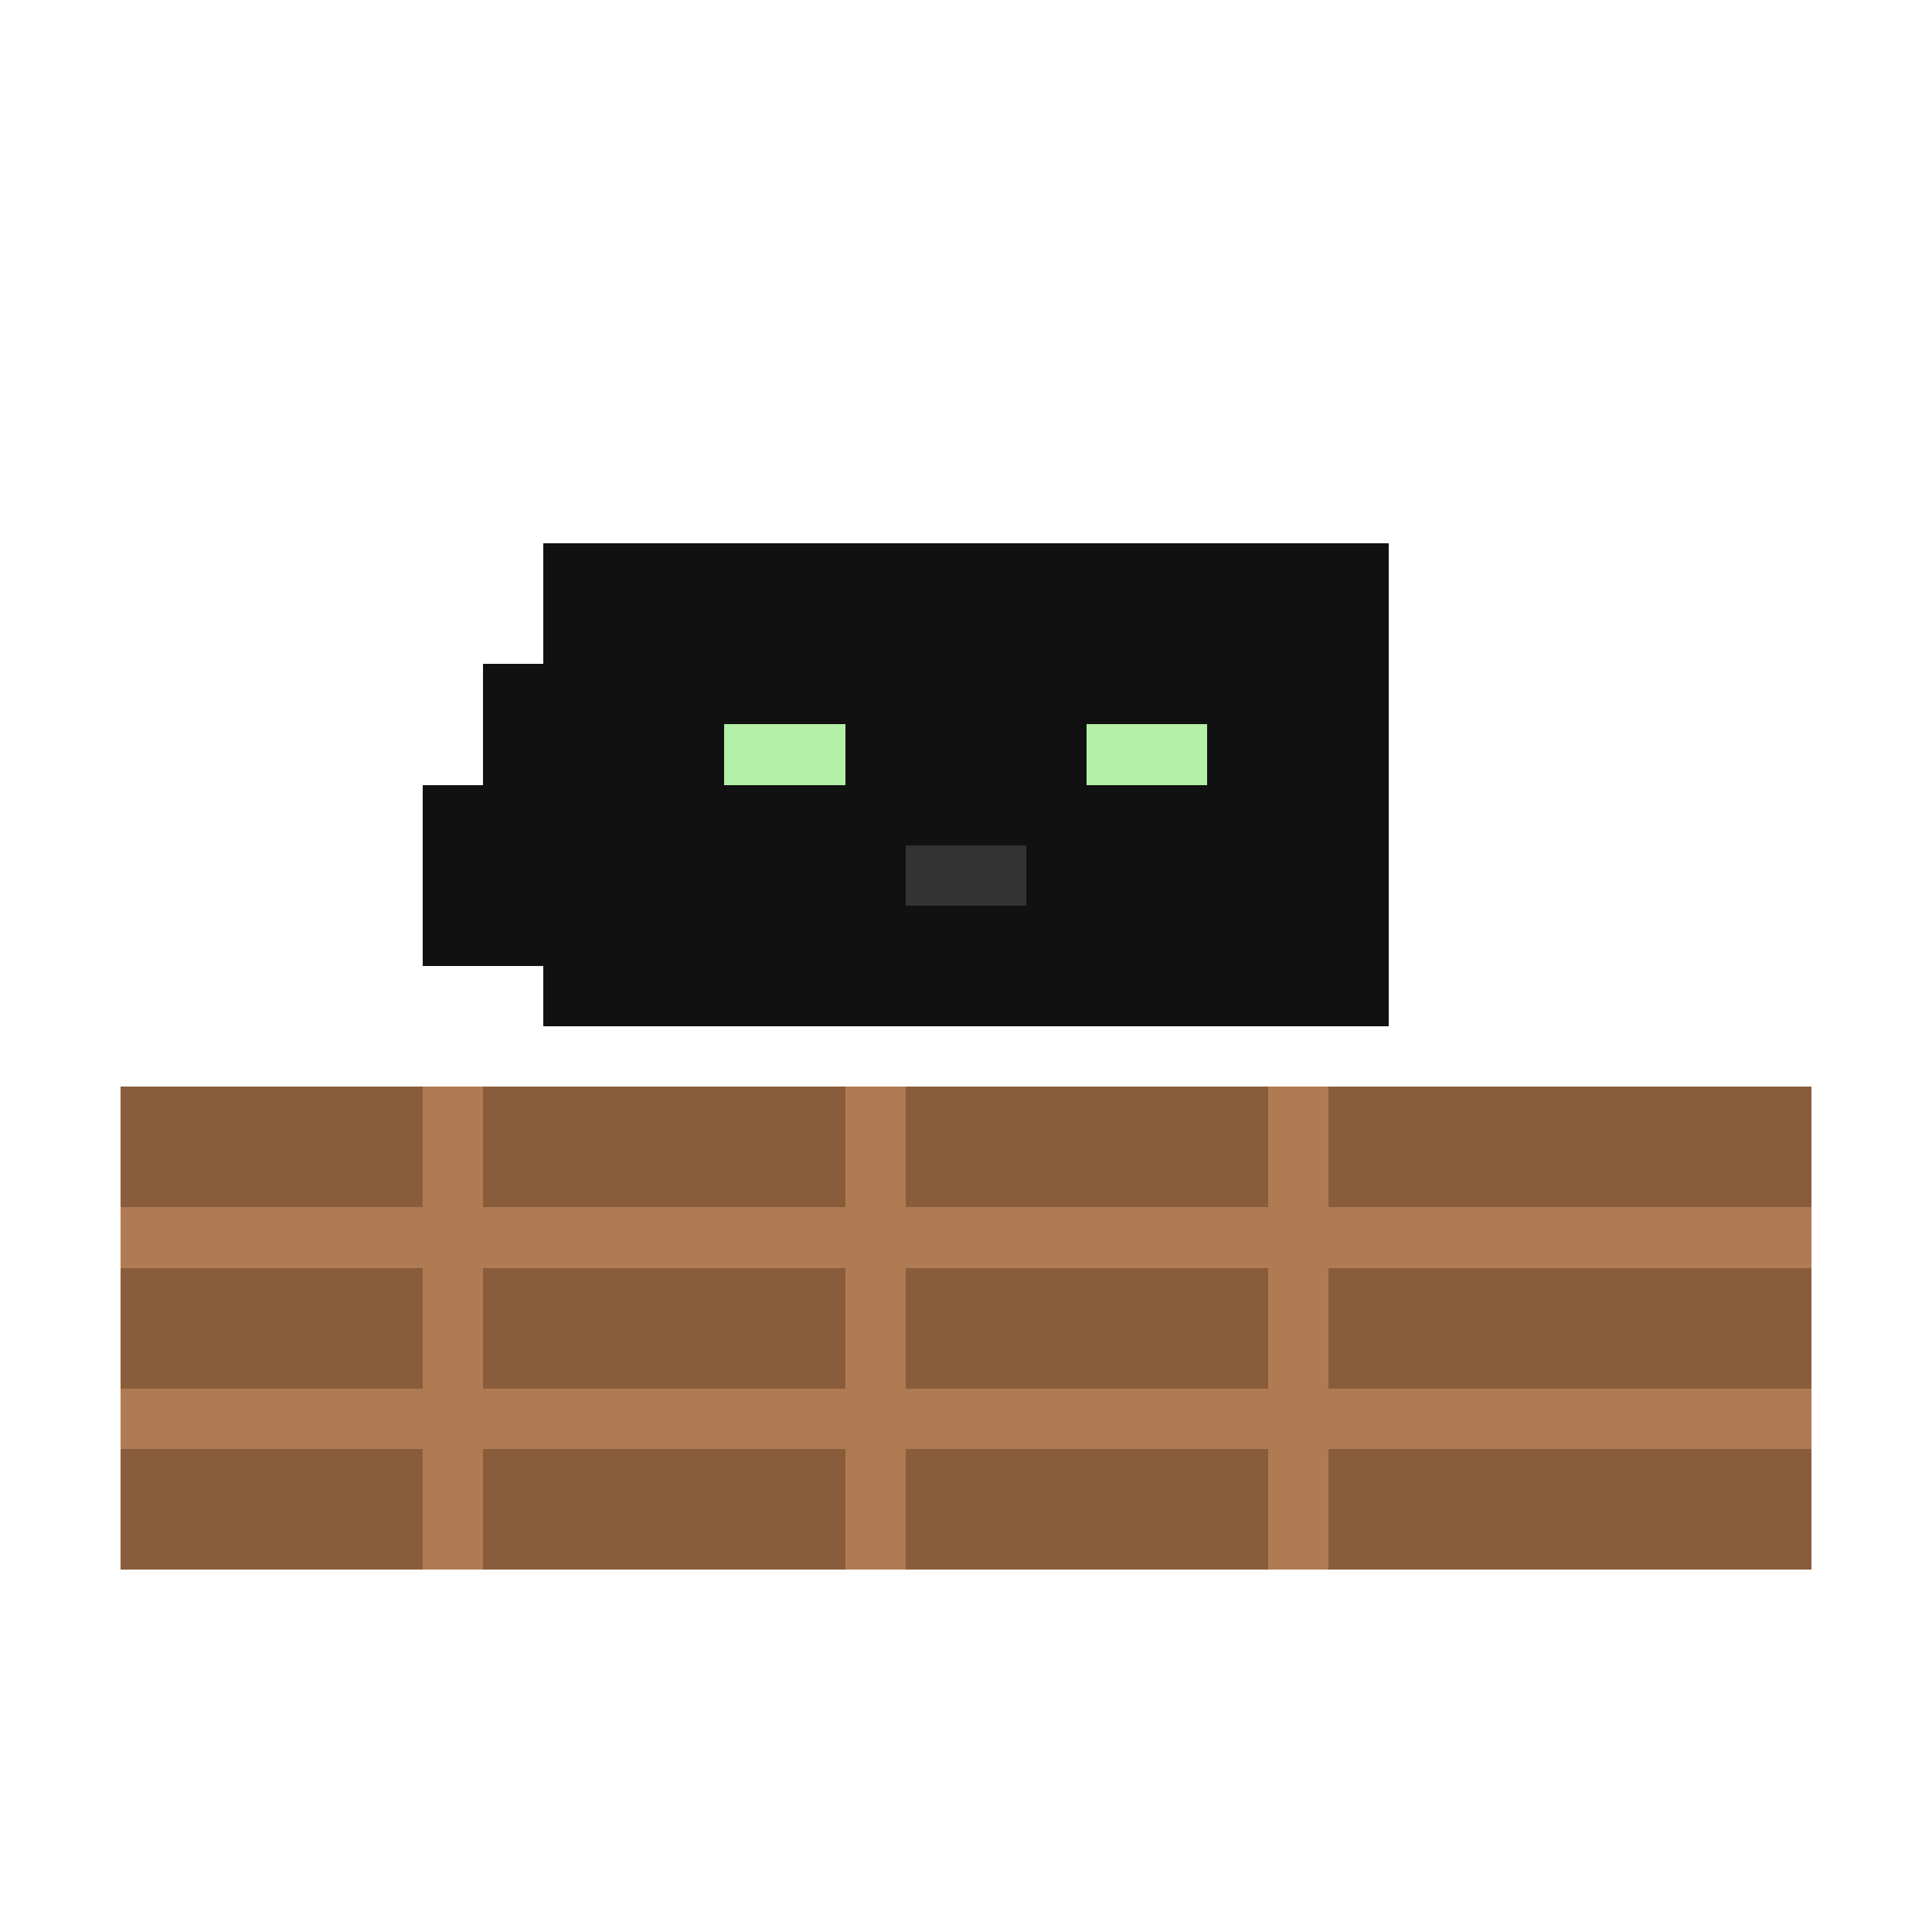
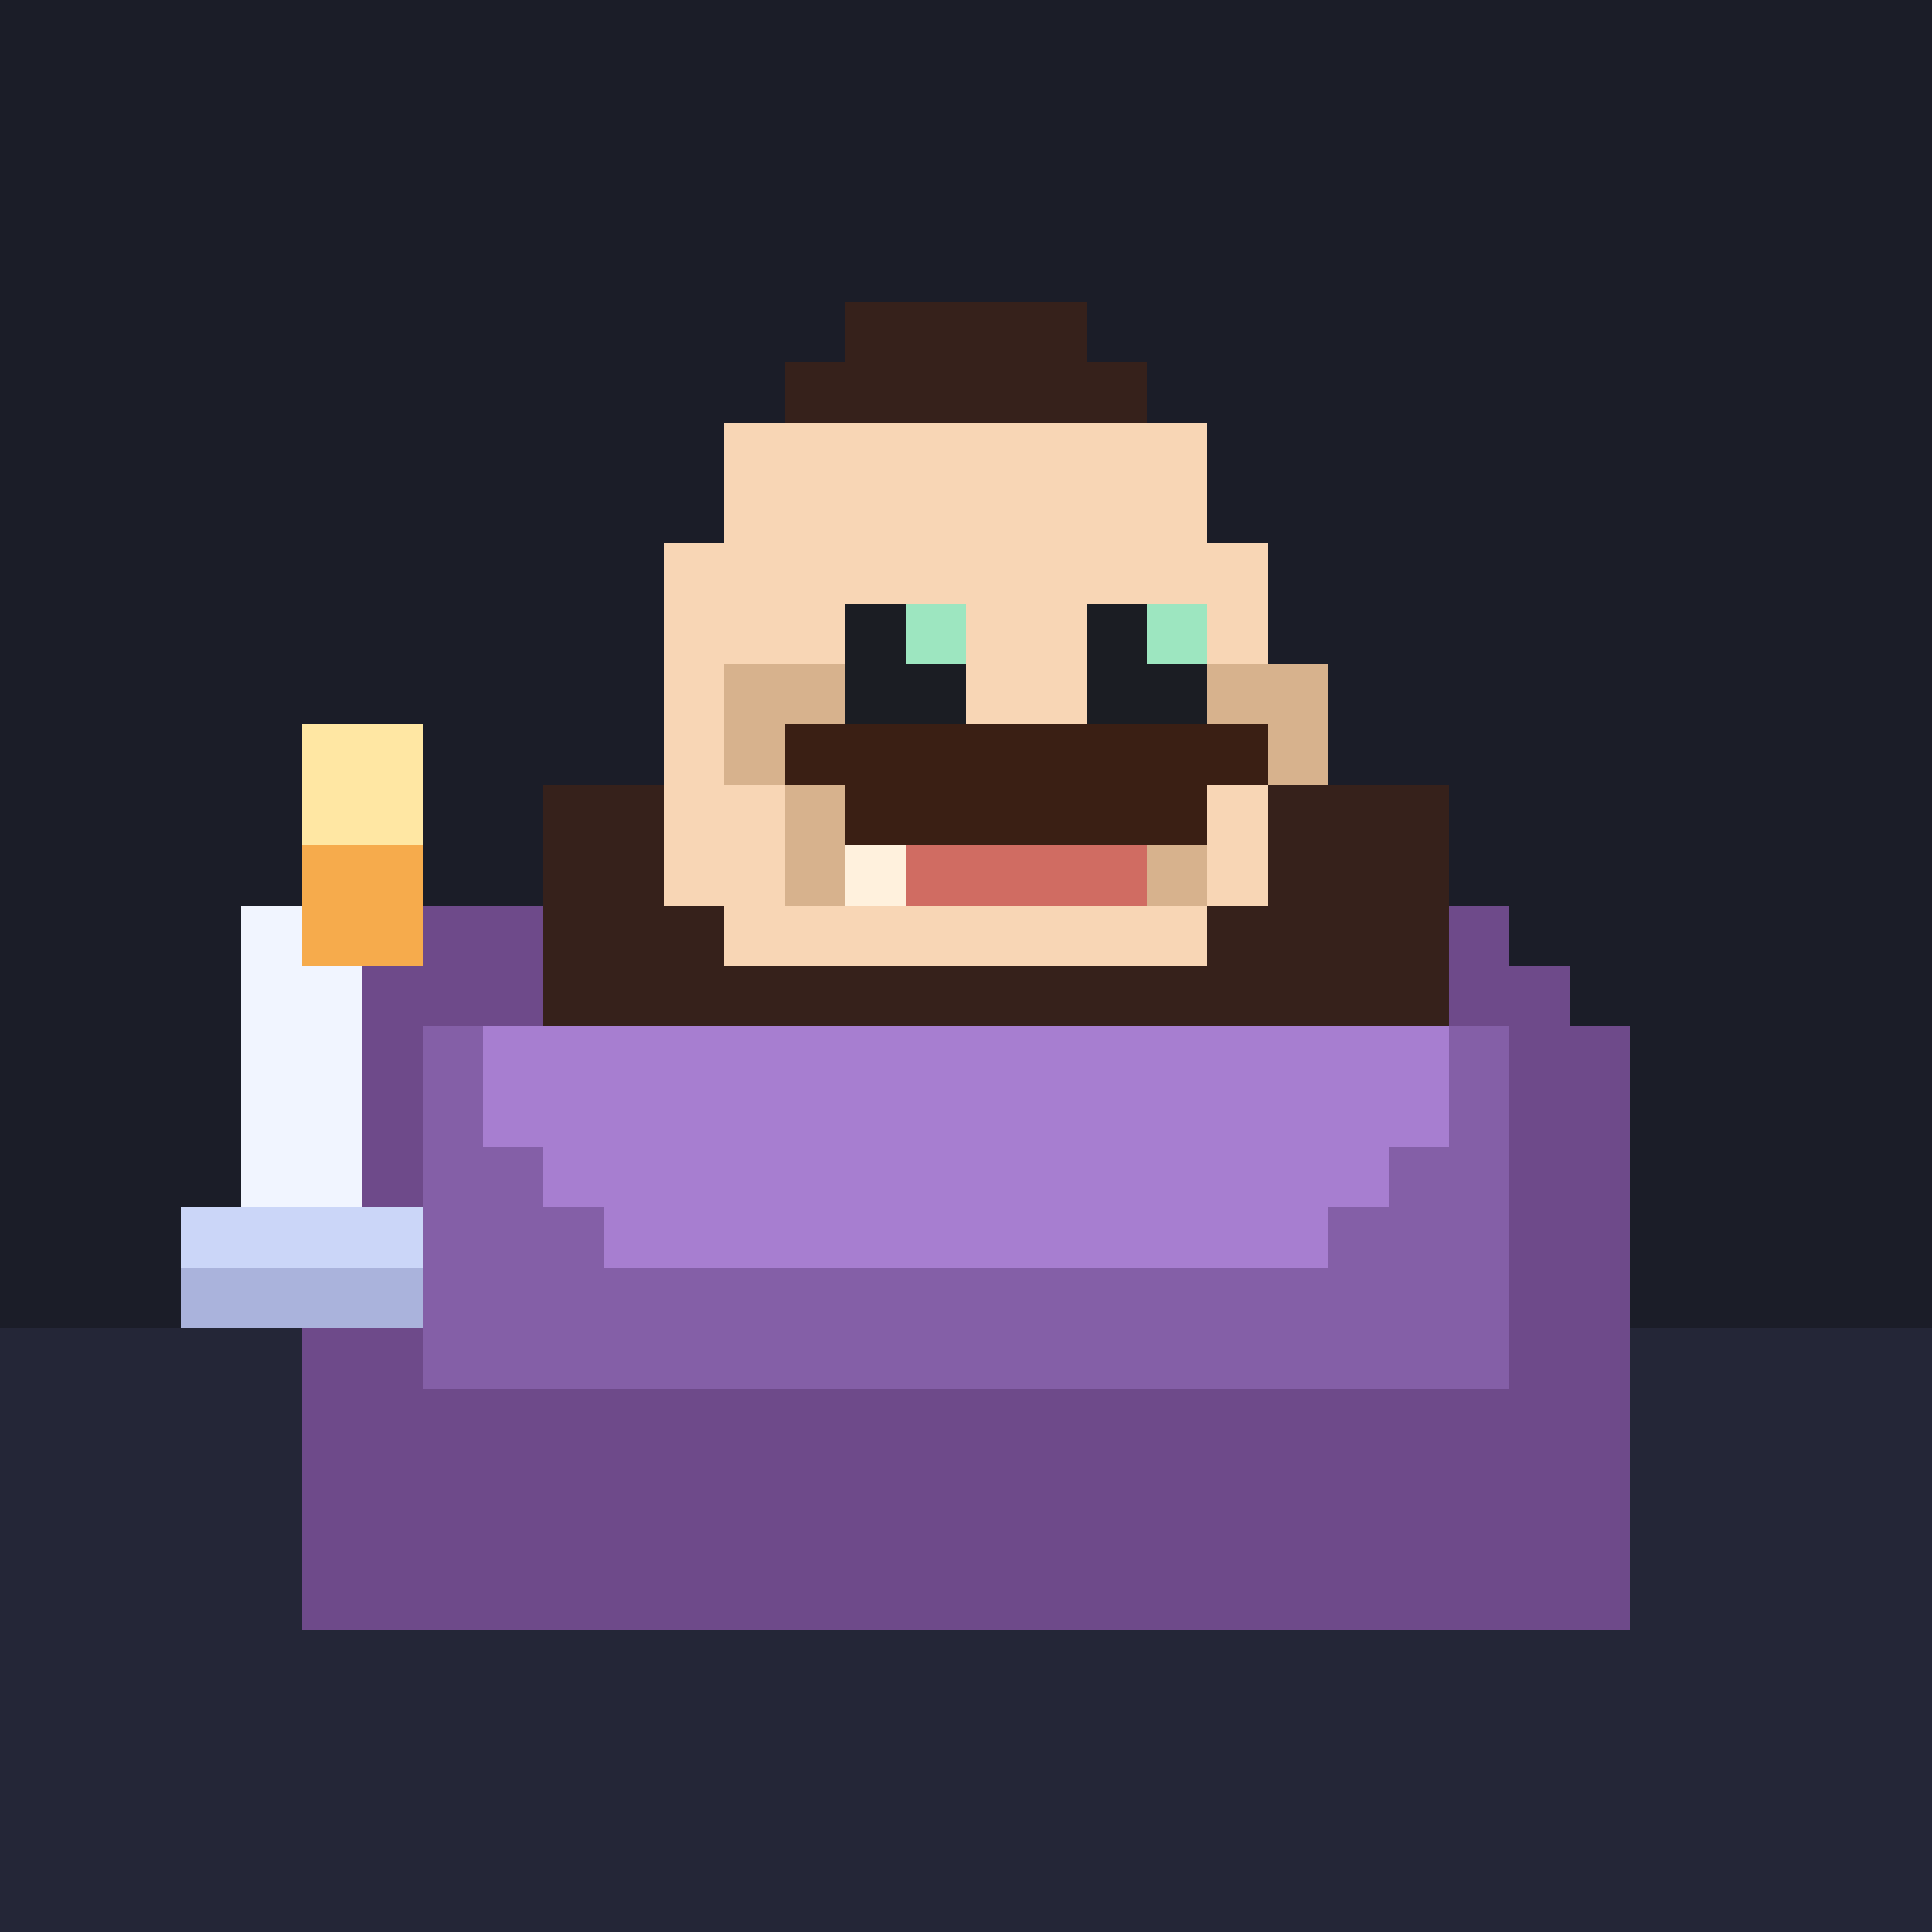
<svg xmlns="http://www.w3.org/2000/svg" viewBox="0 0 32 32" shape-rendering="crispEdges">
-   <rect x="2" y="18" width="28" height="8" fill="#895d3b" />
-   <rect x="2" y="20" width="28" height="1" fill="#b07a52" />
-   <rect x="2" y="23" width="28" height="1" fill="#b07a52" />
-   <rect x="7" y="18" width="1" height="8" fill="#b07a52" />
-   <rect x="14" y="18" width="1" height="8" fill="#b07a52" />
-   <rect x="21" y="18" width="1" height="8" fill="#b07a52" />
-   <rect x="9" y="9" width="14" height="8" fill="#111" />
-   <rect x="8" y="11" width="2" height="4" fill="#111" />
-   <rect x="21" y="9" width="2" height="3" fill="#111" />
-   <rect x="7" y="13" width="2" height="3" fill="#111" />
-   <rect x="12" y="12" width="2" height="1" fill="#b4f0a7" />
-   <rect x="18" y="12" width="2" height="1" fill="#b4f0a7" />
-   <rect x="15" y="14" width="2" height="1" fill="#333" />
+   <rect width="32" height="32" fill="#1b1d28" />
+   <rect x="0" y="22" width="32" height="10" fill="#242637" />
+   <g fill="#6e4a8a">
+     <rect x="5" y="17" width="22" height="10" />
+     <rect x="6" y="16" width="20" height="3" />
+     <rect x="7" y="15" width="18" height="2" />
+   </g>
+   <g fill="#845fa7">
+     <rect x="7" y="17" width="18" height="6" />
+     <rect x="8" y="18" width="16" height="4" />
+     <rect x="9" y="19" width="14" height="3" />
+   </g>
+   <g fill="#a77ed0">
+     <rect x="8" y="17" width="16" height="2" />
+     <rect x="9" y="18" width="14" height="2" />
+     <rect x="10" y="19" width="12" height="2" />
+   </g>
+   <g fill="#36211b">
+     <rect x="11" y="9" width="10" height="8" />
+     <rect x="12" y="7" width="8" height="3" />
+     <rect x="13" y="6" width="6" height="2" />
+     <rect x="14" y="5" width="4" height="1" />
+     <rect x="11" y="12" width="10" height="5" />
+     <rect x="9" y="13" width="3" height="4" />
+     <rect x="21" y="13" width="3" height="4" />
+   </g>
+   <g fill="#f8d6b5">
+     <rect x="12" y="7" width="8" height="3" />
+     <rect x="11" y="9" width="10" height="6" />
+     <rect x="12" y="11" width="8" height="5" />
+     <rect x="13" y="12" width="6" height="4" />
+     <rect x="12" y="14" width="8" height="2" />
+   </g>
+   <g fill="#d7b28d">
+     <rect x="12" y="11" width="3" height="2" />
+     <rect x="19" y="11" width="3" height="2" />
+     <rect x="13" y="13" width="2" height="2" />
+     <rect x="18" y="13" width="2" height="2" />
+   </g>
+   <g fill="#fff1dd">
+     <rect x="14" y="13" width="4" height="2" />
+     <rect x="15" y="12" width="2" height="1" />
+   </g>
+   <rect x="14" y="10" width="2" height="2" fill="#1b1d23" />
+   <rect x="18" y="10" width="2" height="2" fill="#1b1d23" />
+   <rect x="15" y="10" width="1" height="1" fill="#9de6c0" />
+   <rect x="19" y="10" width="1" height="1" fill="#9de6c0" />
+   <rect x="13" y="12" width="8" height="1" fill="#3a1f14" />
+   <rect x="14" y="13" width="6" height="1" fill="#3a1f14" />
+   <rect x="15" y="14" width="4" height="1" fill="#d06c62" />
+   <rect x="4" y="15" width="2" height="5" fill="#f1f5ff" />
+   <rect x="3" y="20" width="4" height="1" fill="#cbd6f8" />
+   <rect x="3" y="21" width="4" height="1" fill="#aab3dc" />
+   <rect x="5" y="13" width="2" height="3" fill="#f6ab4c">
+     <animate attributeName="y" values="13;12;13" dur="1.4s" repeatCount="indefinite" />
+   </rect>
+   <rect x="5" y="12" width="2" height="2" fill="#ffe7a3">
+     <animate attributeName="opacity" values="1;0.6;1" dur="1.4s" repeatCount="indefinite" />
+   </rect>
</svg>
